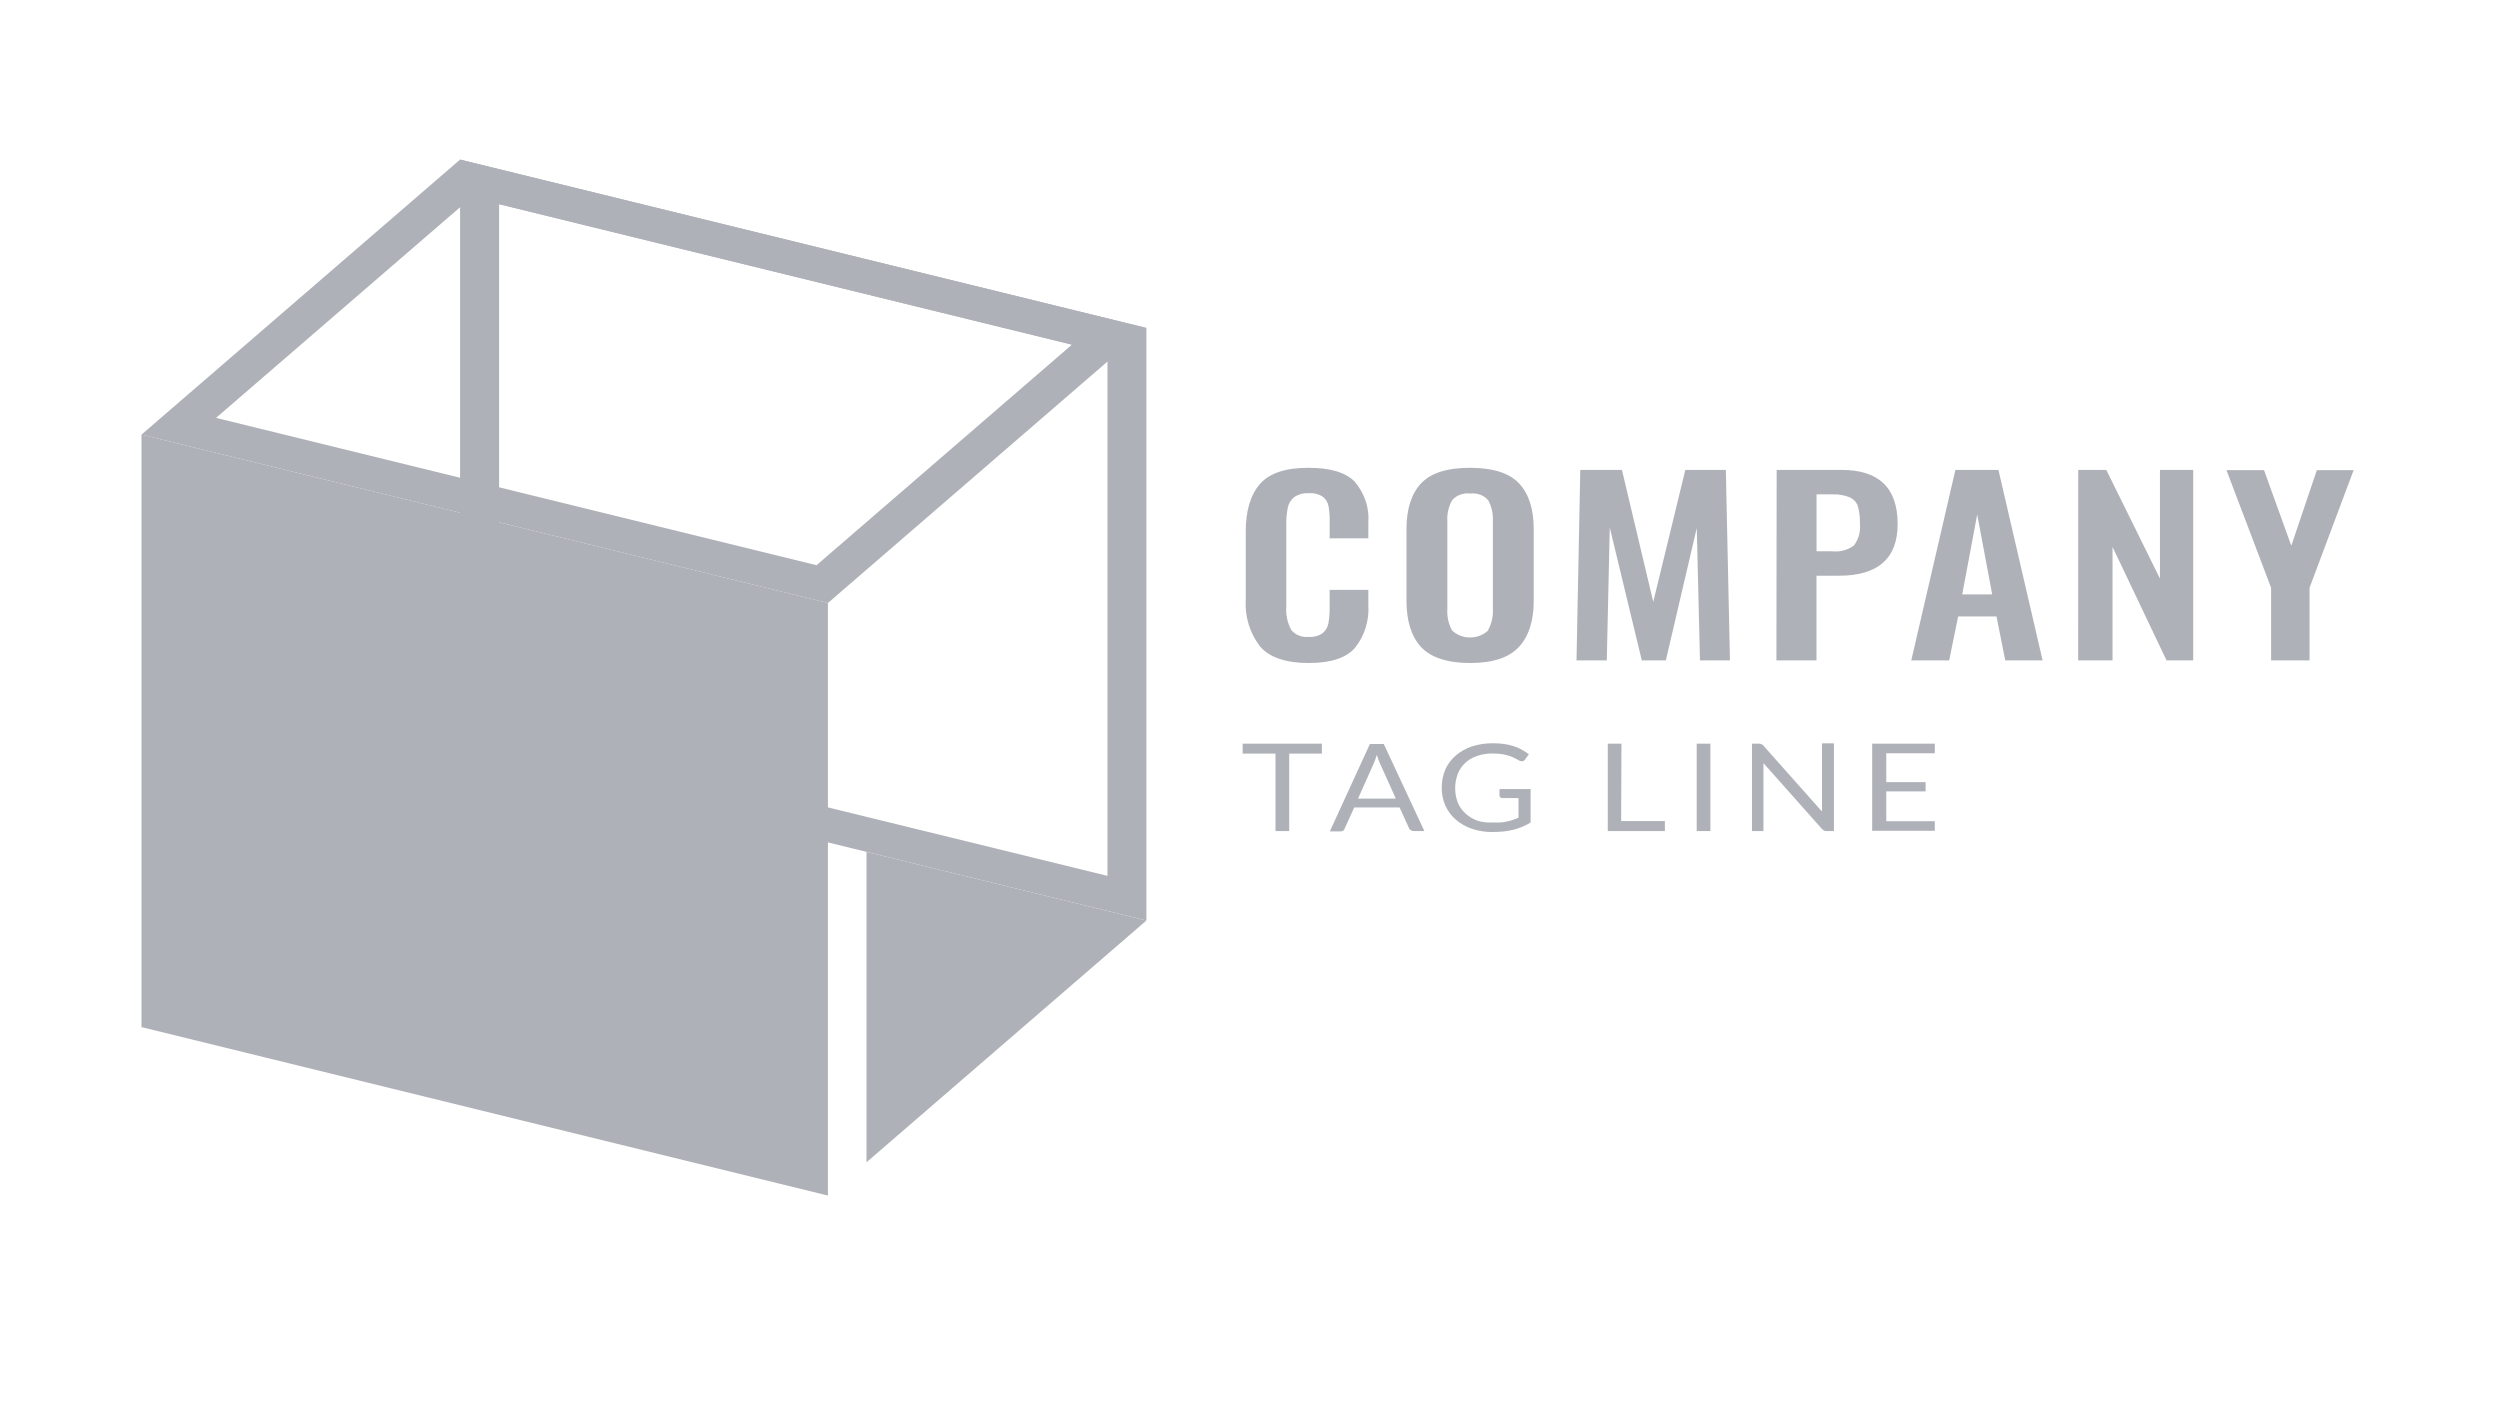
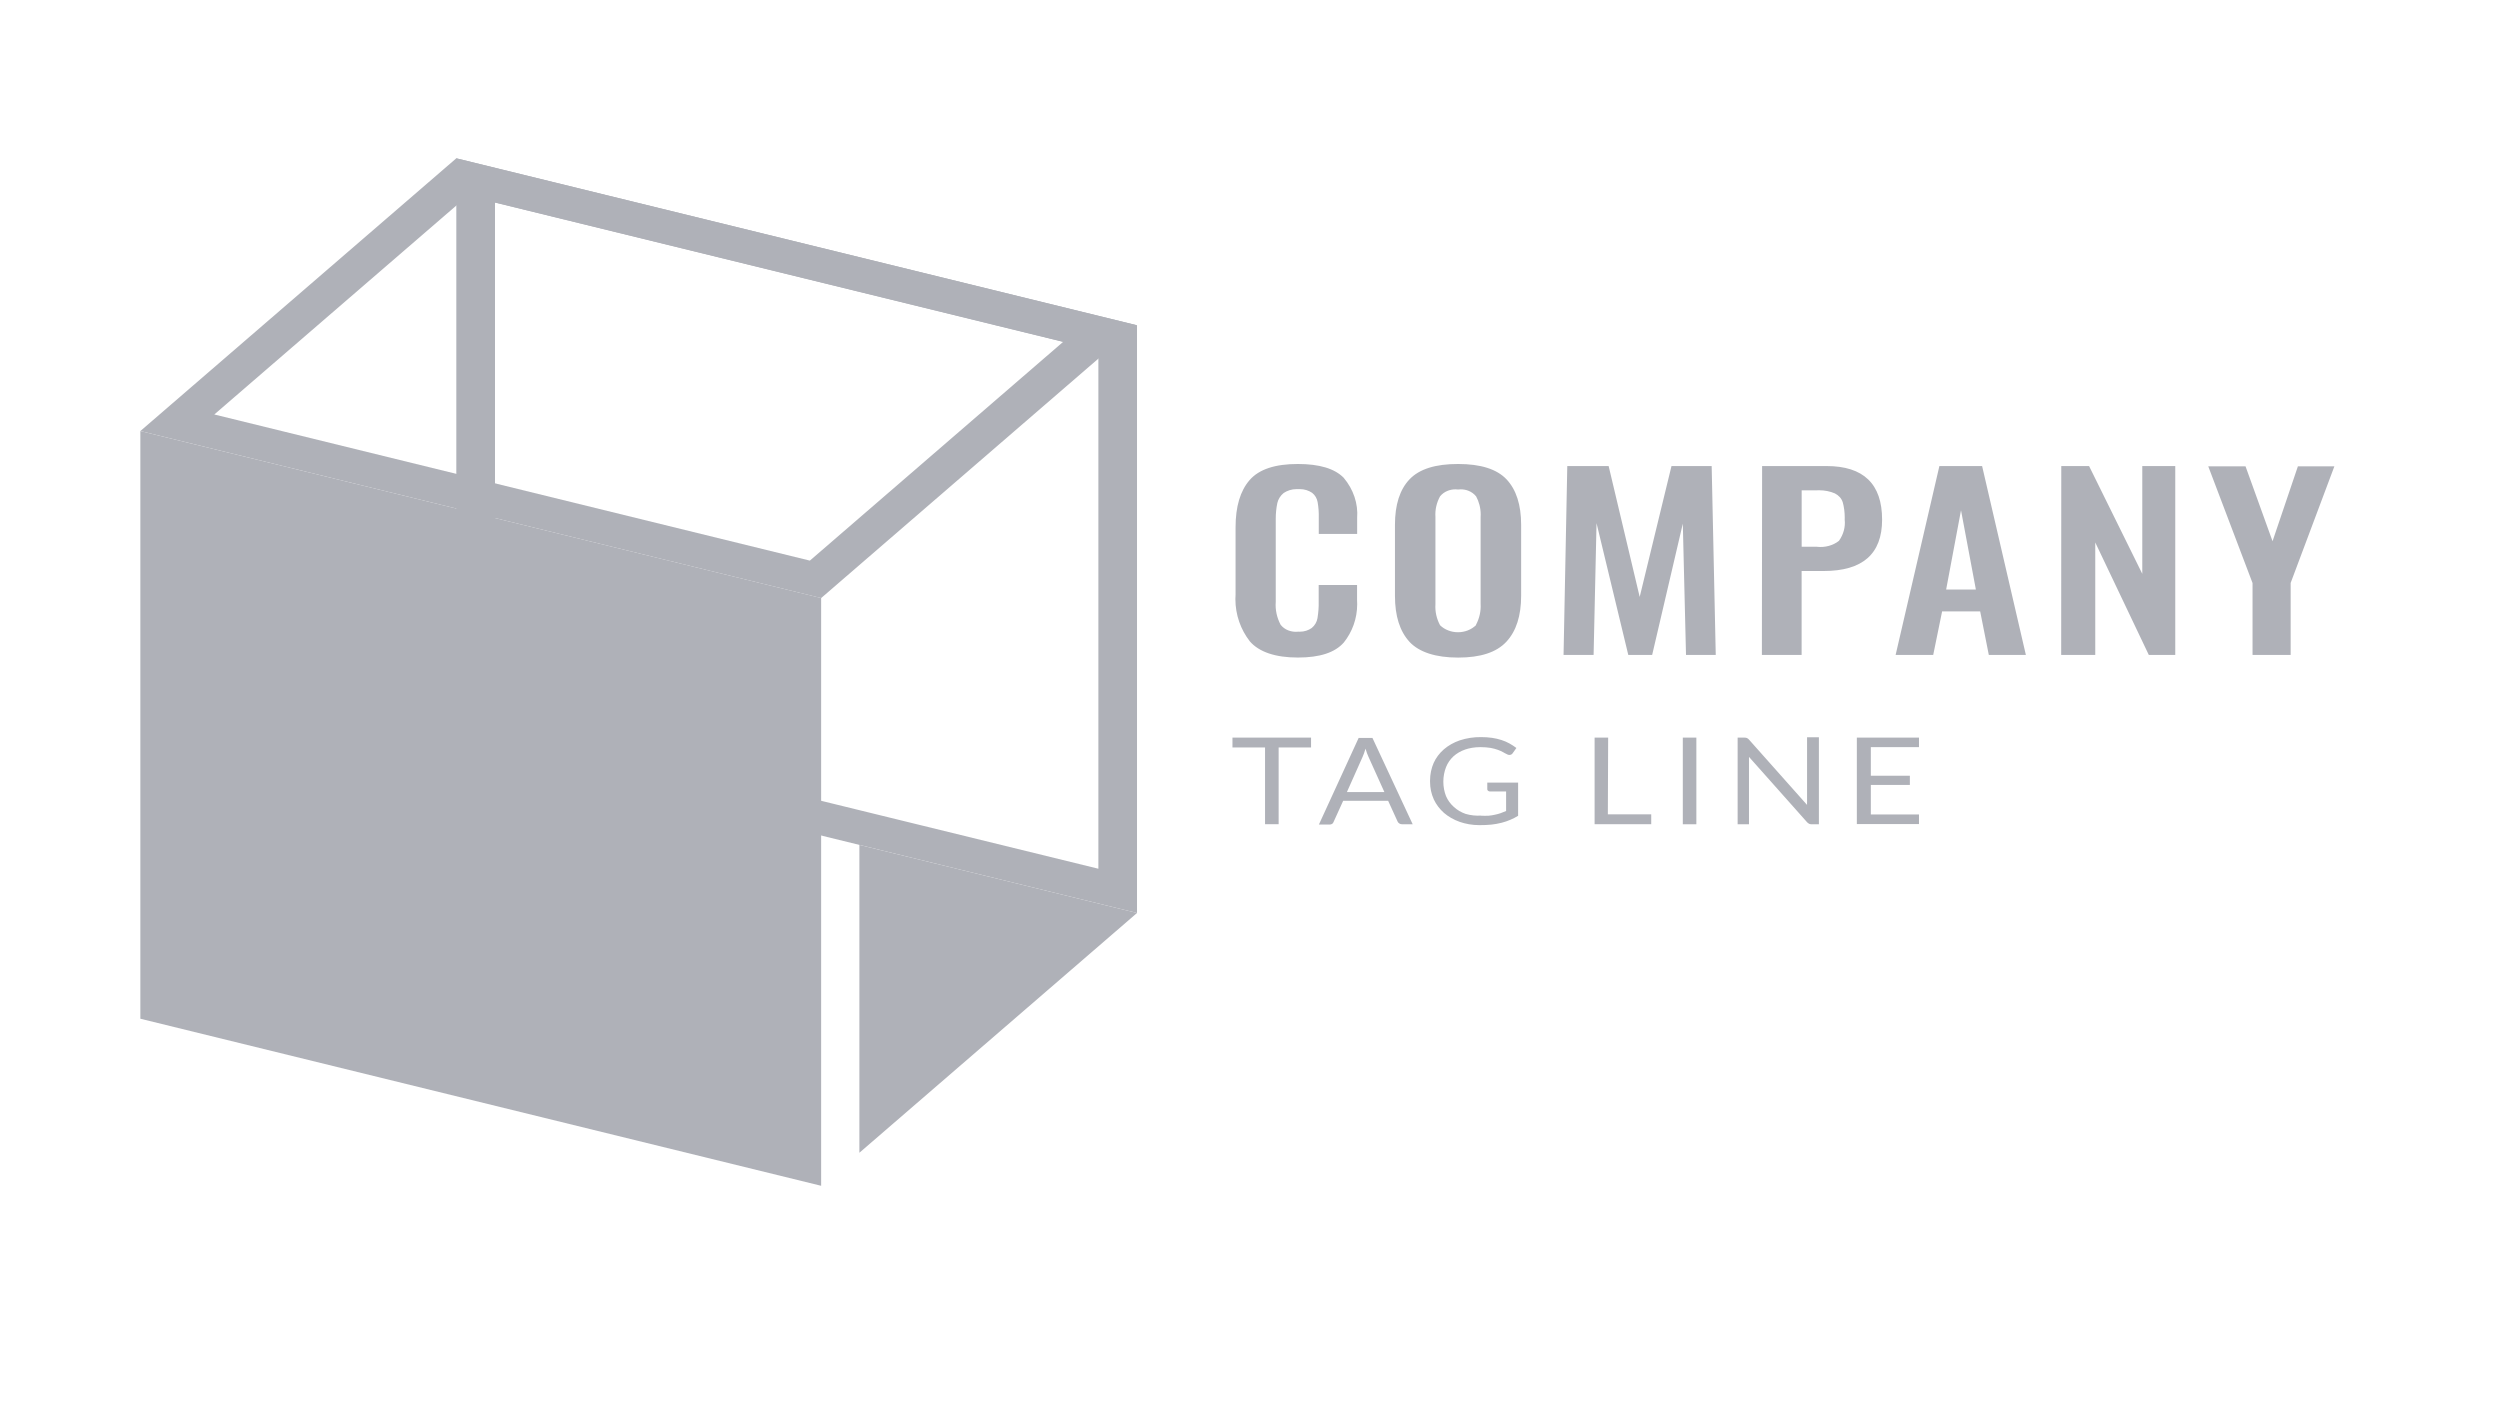
- <svg xmlns="http://www.w3.org/2000/svg" width="106" height="60" fill="none">
-   <path d="M53.425 27.408a2.947 2.947 0 0 1-.605-1.988v-2.884c0-.883.2-1.555.602-2.015.4-.46 1.089-.688 2.065-.686.917 0 1.569.196 1.953.587.42.499.625 1.109.578 1.724v.678h-1.64v-.687c.005-.224-.01-.449-.048-.671a.65.65 0 0 0-.235-.399.95.95 0 0 0-.594-.155 1.005 1.005 0 0 0-.625.164.768.768 0 0 0-.272.44 3.332 3.332 0 0 0-.065.713v3.499c-.026.337.047.675.21.982a.77.77 0 0 0 .328.238.9.9 0 0 0 .424.055.893.893 0 0 0 .58-.158.704.704 0 0 0 .245-.425c.038-.232.056-.467.051-.701v-.71h1.641v.648a2.64 2.64 0 0 1-.567 1.813c-.377.428-1.02.642-1.964.642s-1.658-.229-2.062-.704ZM60.257 27.438c-.415-.45-.622-1.103-.622-1.968v-3.033c0-.857.207-1.505.622-1.945.414-.44 1.107-.659 2.079-.657.965 0 1.654.22 2.069.657.414.44.625 1.088.625 1.945v3.032c0 .857-.21 1.514-.632 1.966-.421.451-1.107.677-2.062.677-.955 0-1.661-.229-2.08-.674Zm2.843-.728c.149-.28.216-.589.197-.897v-3.714a1.65 1.65 0 0 0-.193-.88.776.776 0 0 0-.335-.241.907.907 0 0 0-.433-.052.918.918 0 0 0-.434.052.786.786 0 0 0-.337.241c-.15.275-.217.578-.197.88v3.731c-.02.309.047.617.197.898.095.094.214.17.346.222a1.158 1.158 0 0 0 .843 0c.133-.052.25-.128.346-.222v-.018ZM67.004 19.924h1.766l1.328 5.595 1.36-5.595h1.718L73.35 28h-1.271l-.136-5.613L70.632 28h-1.02l-1.358-5.634L68.128 28h-1.284l.16-8.076ZM75.33 19.924h2.752c1.585 0 2.378.764 2.378 2.293 0 1.464-.835 2.196-2.504 2.194h-.937V28H75.32l.01-8.077Zm2.351 3.451c.168.019.338.006.5-.039.16-.044.31-.117.434-.216.195-.273.281-.593.245-.912a2.525 2.525 0 0 0-.082-.733.594.594 0 0 0-.125-.222.703.703 0 0 0-.214-.162 1.759 1.759 0 0 0-.758-.13h-.659v2.414h.66ZM82.91 19.924h1.824L86.606 28h-1.584l-.37-1.862h-1.627L82.645 28h-1.607l1.871-8.076Zm1.559 5.279-.636-3.39-.635 3.39h1.27ZM88.117 19.924h1.19l2.275 4.607v-4.607h1.41V28h-1.131l-2.29-4.81V28h-1.457l.003-8.076ZM96.294 24.92l-1.892-4.985h1.594l1.155 3.203 1.083-3.203h1.56l-1.869 4.986V28h-1.63v-3.08ZM56.048 31.532v.422h-1.386v3.282h-.581v-3.282h-1.393v-.422h3.36ZM60.393 35.236h-.449a.2.2 0 0 1-.126-.035.194.194 0 0 1-.074-.085l-.401-.88H57.42l-.4.88a.243.243 0 0 1-.062.1.208.208 0 0 1-.126.035h-.448l1.699-3.704h.59l1.72 3.69Zm-2.813-1.375h1.603l-.68-1.508a2.699 2.699 0 0 1-.125-.349c-.024.07-.044.138-.064.197l-.062.155-.672 1.505ZM63.321 34.872c.107.005.213.005.32 0 .091-.008.182-.023.271-.044.083-.017.165-.04.245-.067.075-.027.15-.059.227-.091v-.833h-.679a.137.137 0 0 1-.092-.03.086.086 0 0 1-.026-.03.074.074 0 0 1-.008-.037v-.284h1.318v1.42a2.578 2.578 0 0 1-.716.301c-.14.036-.281.061-.425.077-.165.016-.33.023-.496.023a2.59 2.59 0 0 1-.856-.138 2.09 2.09 0 0 1-.68-.387 1.79 1.79 0 0 1-.438-.587 1.851 1.851 0 0 1-.156-.768 1.92 1.92 0 0 1 .153-.774c.097-.22.247-.42.438-.587.194-.167.425-.297.68-.384.29-.095.6-.142.91-.138.158 0 .316.01.472.032.138.02.274.051.404.094.12.038.233.088.34.147.104.058.203.122.296.193l-.163.229a.142.142 0 0 1-.055.05.17.17 0 0 1-.078.02.222.222 0 0 1-.105-.029 2.113 2.113 0 0 1-.167-.088 1.504 1.504 0 0 0-.227-.1 2.127 2.127 0 0 0-.313-.082 2.614 2.614 0 0 0-.431-.032 2.009 2.009 0 0 0-.656.103c-.189.065-.36.165-.5.293a1.29 1.29 0 0 0-.315.46 1.732 1.732 0 0 0 0 1.235c.074.175.19.333.34.467.139.127.308.227.495.293.216.064.445.089.673.073ZM68.736 34.814h1.855v.422H68.17v-3.704h.58l-.013 3.282ZM72.52 35.236h-.58v-3.704h.58v3.704ZM74.681 31.55a.28.28 0 0 1 .089.067l2.483 2.792a.881.881 0 0 1 0-.132V31.517h.506v3.72h-.292a.275.275 0 0 1-.126-.021.328.328 0 0 1-.091-.07l-2.48-2.79v2.88h-.486v-3.704h.302c.033 0 .066.006.095.017ZM82.036 31.532v.407h-2.058v1.223h1.668v.393h-1.668v1.264h2.058v.408H79.38v-3.695h2.656ZM21.162 8.656l25.795 6.323v22.158l-25.795-6.32V8.655Zm-1.655-1.89v25.127l29.1 7.136V13.905l-29.1-7.138Z" fill="#AFB1B8" />
-   <path d="M35.104 50.692 6 43.55V18.427l29.104 7.139v25.126Z" fill="#AFB1B8" />
-   <path d="m19.99 8.371 25.458 6.244-10.827 9.35L9.16 17.718 19.99 8.37Zm-.483-1.604L6 18.427l29.104 7.14 13.504-11.662-29.1-7.138ZM36.741 49.279 48.608 39.03 36.74 36.12v13.16Z" fill="#AFB1B8" />
+ <svg xmlns="http://www.w3.org/2000/svg" version="1.1" width="57" height="32" viewBox="0 0 57 32">
+   <path fill="#afb1b8" d="M28.493 14.618c-0.203-0.262-0.326-0.596-0.326-0.958 0-0.036 0.001-0.071 0.004-0.107l-0 0.005v-1.538c0-0.471 0.107-0.829 0.321-1.075 0.213-0.245 0.581-0.367 1.101-0.366 0.489 0 0.837 0.105 1.042 0.313 0.224 0.266 0.333 0.591 0.308 0.919v0.362h-0.875v-0.366c0.003-0.119-0.005-0.239-0.026-0.358-0.015-0.087-0.060-0.161-0.125-0.212l-0.001-0.001c-0.079-0.053-0.175-0.084-0.279-0.084-0.013 0-0.026 0.001-0.039 0.001l0.002-0c-0.011-0.001-0.025-0.001-0.038-0.001-0.11 0-0.212 0.033-0.297 0.090l0.002-0.001c-0.072 0.058-0.124 0.139-0.145 0.232l-0 0.003c-0.022 0.105-0.035 0.226-0.035 0.351 0 0.010 0 0.021 0 0.031l-0-0.002v1.866c-0.014 0.18 0.025 0.36 0.112 0.524 0.045 0.056 0.104 0.1 0.172 0.126l0.003 0.001c0.051 0.020 0.111 0.032 0.173 0.032 0.019 0 0.037-0.001 0.055-0.003l-0.002 0c0.011 0.001 0.024 0.001 0.037 0.001 0.102 0 0.197-0.032 0.274-0.087l-0.002 0.001c0.068-0.056 0.115-0.135 0.13-0.224l0-0.002c0.020-0.124 0.030-0.249 0.027-0.374v-0.379h0.875v0.346c0.002 0.027 0.003 0.059 0.003 0.091 0 0.332-0.115 0.638-0.308 0.878l0.002-0.003c-0.201 0.228-0.544 0.342-1.047 0.342s-0.884-0.122-1.1-0.375zM32.137 14.634c-0.221-0.24-0.332-0.588-0.332-1.050v-1.618c0-0.457 0.11-0.803 0.332-1.037s0.59-0.351 1.109-0.35c0.515 0 0.882 0.117 1.103 0.35 0.221 0.235 0.333 0.58 0.333 1.037v1.617c0 0.457-0.112 0.807-0.337 1.049s-0.59 0.361-1.1 0.361-0.886-0.122-1.109-0.359zM33.653 14.245c0.079-0.149 0.115-0.314 0.105-0.478v-1.981c0.001-0.016 0.002-0.035 0.002-0.053 0-0.152-0.039-0.296-0.107-0.421l0.002 0.005c-0.046-0.057-0.107-0.101-0.176-0.128l-0.003-0.001c-0.051-0.020-0.11-0.031-0.171-0.031-0.021 0-0.042 0.001-0.062 0.004l0.002-0c-0.018-0.002-0.038-0.004-0.059-0.004-0.062 0-0.121 0.011-0.176 0.032l0.003-0.001c-0.072 0.027-0.133 0.071-0.179 0.128l-0.001 0.001c-0.080 0.147-0.116 0.308-0.105 0.469v1.99c-0.011 0.165 0.025 0.329 0.105 0.479 0.051 0.050 0.114 0.091 0.185 0.118 0.067 0.027 0.144 0.042 0.225 0.042s0.158-0.016 0.229-0.044l-0.004 0.001c0.071-0.028 0.133-0.068 0.185-0.118v-0.010zM35.735 10.626h0.942l0.708 2.984 0.725-2.984h0.916l0.093 4.307h-0.678l-0.073-2.994-0.699 2.994h-0.544l-0.724-3.005-0.067 3.005h-0.685l0.085-4.307zM40.176 10.626h1.468c0.845 0 1.268 0.407 1.268 1.223 0 0.781-0.445 1.171-1.335 1.17h-0.5v1.914h-0.906l0.005-4.308zM41.43 12.467c0.090 0.010 0.18 0.003 0.267-0.021 0.085-0.023 0.165-0.062 0.231-0.115 0.104-0.146 0.15-0.316 0.131-0.486 0.001-0.014 0.001-0.031 0.001-0.047 0-0.122-0.016-0.241-0.047-0.353l0.002 0.009c-0.014-0.046-0.037-0.085-0.067-0.119l0 0c-0.032-0.035-0.070-0.064-0.112-0.085l-0.002-0.001c-0.105-0.045-0.228-0.071-0.357-0.071-0.017 0-0.033 0-0.050 0.001l0.002-0h-0.351v1.287h0.352zM44.219 10.626h0.973l0.998 4.307h-0.845l-0.197-0.993h-0.868l-0.203 0.993h-0.857l0.998-4.307zM45.050 13.442l-0.339-1.808-0.339 1.808h0.677zM46.996 10.626h0.635l1.213 2.457v-2.457h0.752v4.307h-0.603l-1.221-2.565v2.565h-0.777l0.002-4.307zM51.357 13.291l-1.009-2.659h0.85l0.616 1.708 0.578-1.708h0.832l-0.997 2.659v1.642h-0.869v-1.643zM29.892 16.817v0.225h-0.739v1.75h-0.31v-1.75h-0.743v-0.225h1.792zM32.21 18.793h-0.239c-0.002 0-0.004 0-0.007 0-0.023 0-0.044-0.007-0.061-0.019l0 0c-0.017-0.011-0.031-0.026-0.039-0.045l-0-0.001-0.214-0.469h-1.026l-0.213 0.469c-0.007 0.021-0.018 0.039-0.033 0.053l-0 0c-0.017 0.012-0.039 0.019-0.062 0.019-0.002 0-0.004-0-0.006-0h-0.239l0.906-1.975h0.315l0.917 1.968zM30.709 18.059h0.855l-0.363-0.804c-0.023-0.051-0.046-0.112-0.064-0.176l-0.003-0.010c-0.013 0.037-0.023 0.074-0.034 0.105l-0.033 0.083-0.358 0.803zM33.771 18.598c0.057 0.003 0.114 0.003 0.171 0 0.049-0.004 0.097-0.012 0.145-0.023 0.044-0.009 0.088-0.021 0.131-0.036 0.040-0.014 0.080-0.031 0.121-0.049v-0.444h-0.362c-0.001 0-0.002 0-0.003 0-0.017 0-0.033-0.006-0.046-0.016l0 0c-0.006-0.004-0.010-0.010-0.014-0.016l-0-0c-0.003-0.005-0.004-0.011-0.004-0.018 0-0.001 0-0.001 0-0.002v0-0.151h0.703v0.757c-0.11 0.068-0.237 0.123-0.372 0.158l-0.010 0.002c-0.075 0.019-0.15 0.033-0.227 0.041-0.088 0.009-0.176 0.012-0.265 0.012-0.003 0-0.007 0-0.011 0-0.159 0-0.312-0.027-0.455-0.077l0.010 0.003c-0.14-0.049-0.26-0.119-0.364-0.208l0.002 0.001c-0.097-0.086-0.176-0.19-0.231-0.307l-0.002-0.006c-0.053-0.117-0.083-0.253-0.083-0.397 0-0.004 0-0.009 0-0.013v0.001c-0-0.004-0-0.008-0-0.012 0-0.145 0.030-0.283 0.084-0.407l-0.003 0.007c0.052-0.117 0.132-0.224 0.234-0.313 0.103-0.089 0.227-0.158 0.363-0.205 0.155-0.051 0.32-0.076 0.485-0.074 0.084 0 0.169 0.005 0.252 0.017 0.074 0.011 0.146 0.027 0.215 0.050 0.064 0.020 0.124 0.047 0.181 0.078 0.055 0.031 0.108 0.065 0.158 0.103l-0.087 0.122c-0.007 0.011-0.017 0.020-0.029 0.026l-0 0c-0.012 0.007-0.026 0.010-0.042 0.011h-0c-0.021-0-0.040-0.006-0.057-0.016l0.001 0c-0.037-0.017-0.066-0.033-0.094-0.050l0.005 0.003c-0.034-0.019-0.074-0.037-0.115-0.052l-0.006-0.002c-0.046-0.017-0.102-0.032-0.16-0.043l-0.007-0.001c-0.065-0.011-0.141-0.017-0.218-0.017-0.004 0-0.008 0-0.013 0h0.001c-0.003-0-0.007-0-0.011-0-0.121 0-0.238 0.020-0.346 0.057l0.008-0.002c-0.101 0.035-0.192 0.088-0.267 0.156-0.072 0.067-0.129 0.149-0.166 0.241l-0.002 0.005c-0.038 0.098-0.061 0.211-0.061 0.329s0.022 0.232 0.063 0.336l-0.002-0.006c0.039 0.093 0.101 0.178 0.181 0.249 0.074 0.068 0.164 0.121 0.264 0.156 0.115 0.034 0.237 0.047 0.359 0.039zM36.659 18.567h0.989v0.225h-1.291v-1.975h0.309l-0.007 1.75zM38.677 18.793h-0.309v-1.975h0.309v1.975zM39.83 16.827c0.019 0.009 0.034 0.021 0.047 0.036l0 0 1.324 1.489c-0.001-0.011-0.001-0.023-0.001-0.035s0-0.025 0.001-0.037l-0 0.002v-1.472h0.27v1.984h-0.156c-0.003 0-0.007 0-0.010 0-0.021 0-0.040-0.004-0.058-0.012l0.001 0c-0.019-0.010-0.035-0.022-0.048-0.037l-0-0-1.323-1.488v1.536h-0.259v-1.975h0.161c0.018 0 0.035 0.003 0.051 0.009zM43.753 16.817v0.217h-1.098v0.652h0.89v0.21h-0.89v0.674h1.098v0.218h-1.417v-1.971h1.417zM11.286 4.617l13.757 3.372v11.818l-13.757-3.371v-11.82zM10.404 3.609v13.401l15.52 3.806v-13.399l-15.52-3.807z" />
+   <path fill="#afb1b8" d="M18.722 27.036l-15.522-3.809v-13.399l15.522 3.807v13.401z" />
+   <path fill="#afb1b8" d="M10.661 4.465l13.578 3.33-5.774 4.987-13.579-3.332 5.776-4.986zM10.404 3.609l-7.204 6.219 15.522 3.808 7.202-6.22-15.52-3.807zM19.595 26.282l6.329-5.466-6.33-1.552v7.019z" />
</svg>
